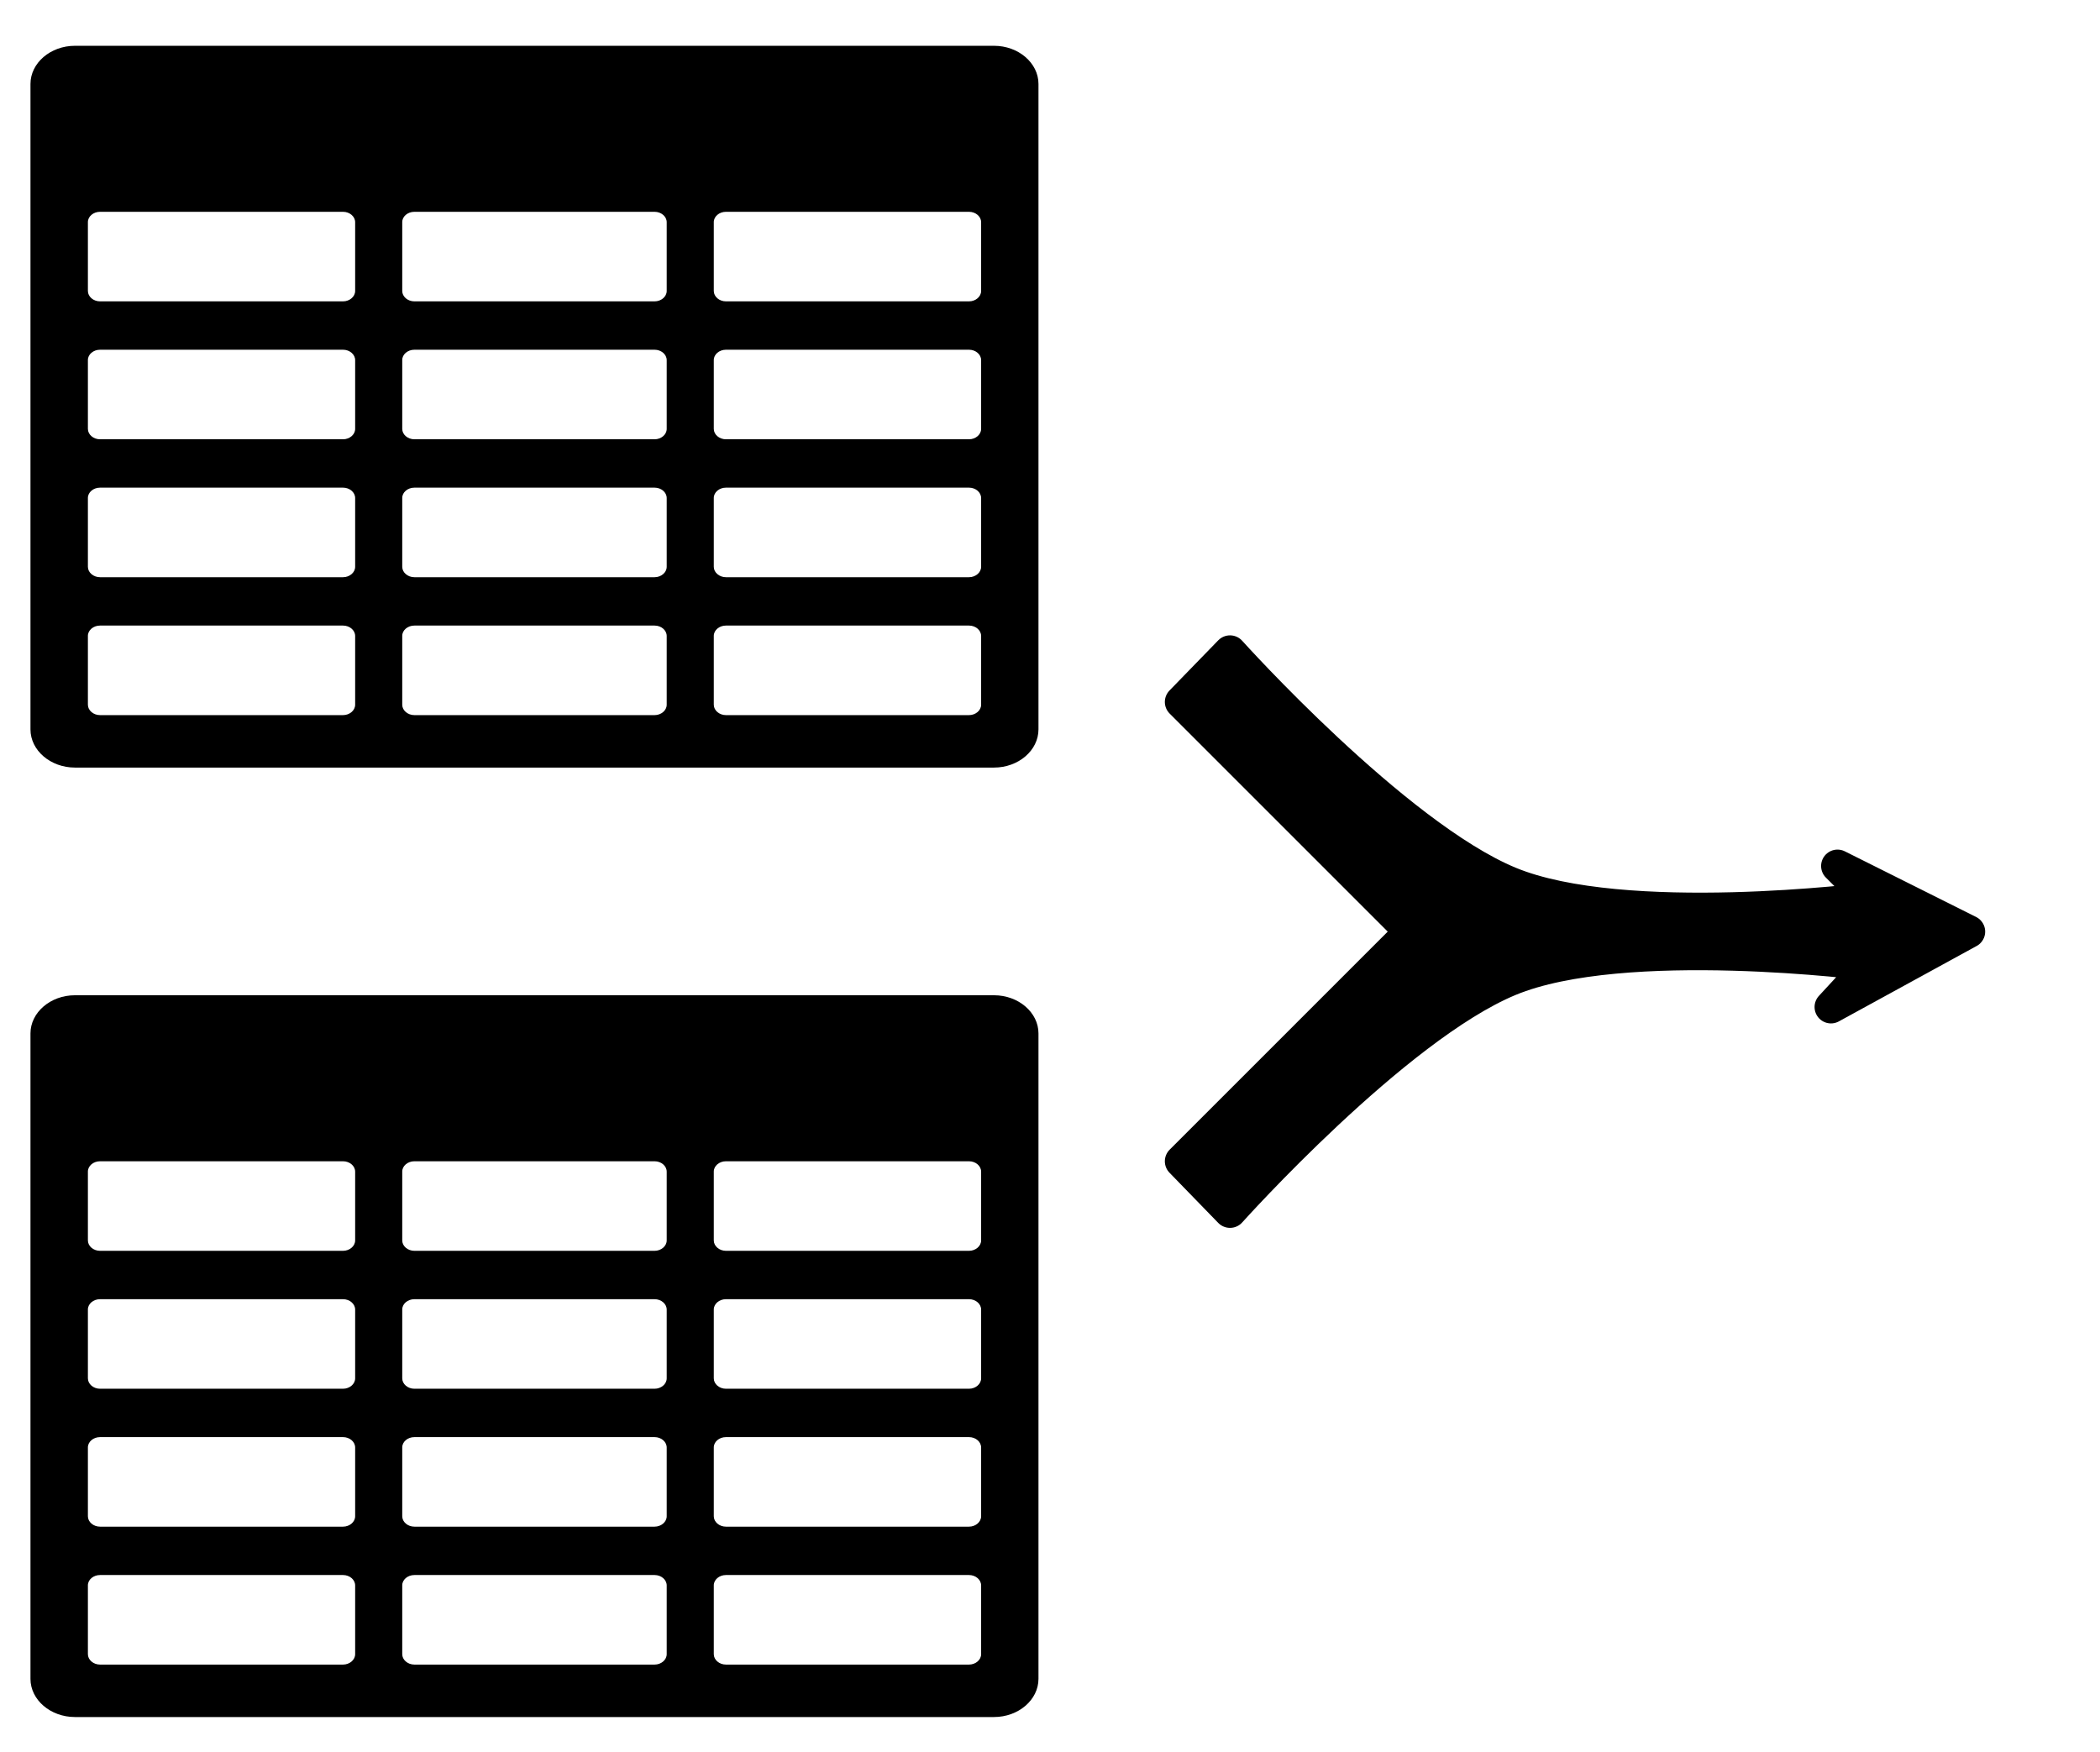
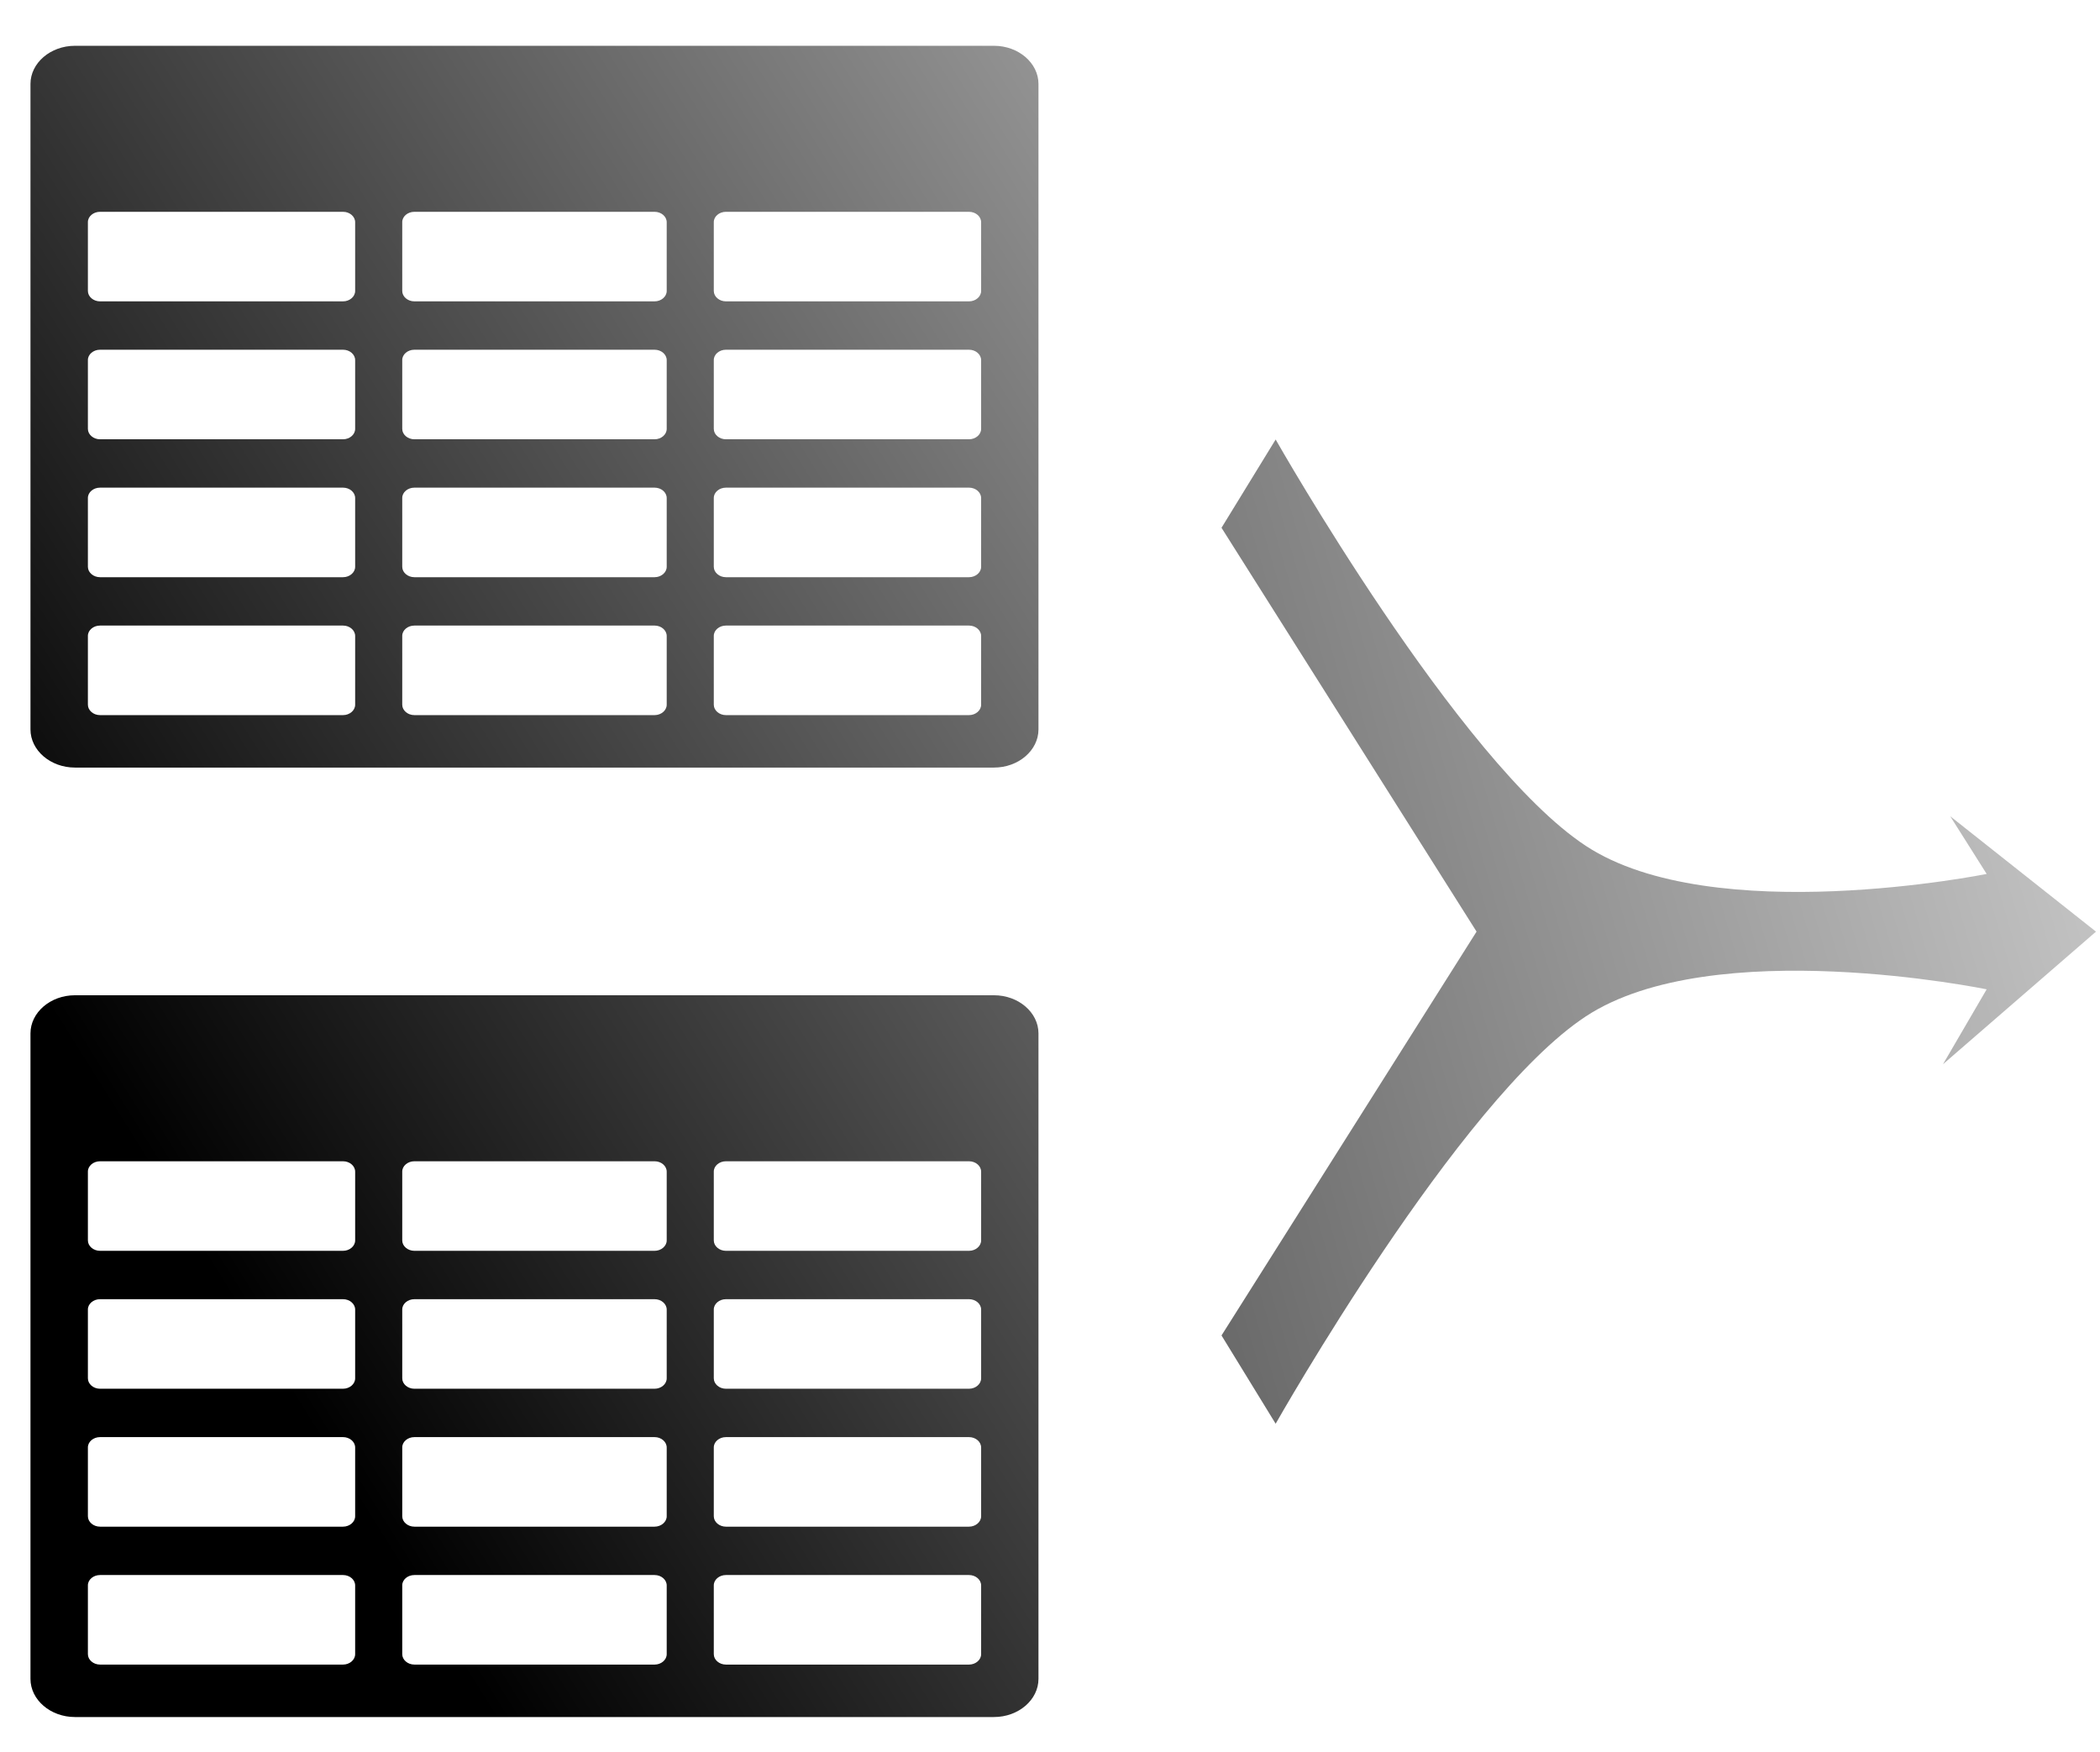
- <svg xmlns="http://www.w3.org/2000/svg" version="1.1" id="Layer_1" x="0px" y="0px" viewBox="0 0 64 53.396" xml:space="preserve" width="64" height="53.396">
+ <svg xmlns="http://www.w3.org/2000/svg" xmlns:xlink="http://www.w3.org/1999/xlink" version="1.1" id="Layer_1" x="0px" y="0px" viewBox="0 0 64 53.396" xml:space="preserve" width="64" height="53.396">
  <defs id="defs5637">
+     <linearGradient id="linearGradient10981">
+       <stop style="stop-color:#000000;stop-opacity:1;" offset="0" id="stop10977" />
+       <stop style="stop-color:#000000;stop-opacity:0;" offset="1" id="stop10979" />
+     </linearGradient>
+     <linearGradient id="linearGradient10973">
+       <stop style="stop-color:#000000;stop-opacity:1;" offset="0" id="stop10969" />
+       <stop style="stop-color:#000000;stop-opacity:0;" offset="1" id="stop10971" />
+     </linearGradient>
+     <linearGradient id="linearGradient10947">
+       <stop style="stop-color:#000000;stop-opacity:1;" offset="0" id="stop10943" />
+       <stop style="stop-color:#000000;stop-opacity:0;" offset="1" id="stop10945" />
+     </linearGradient>
    <marker style="overflow:visible" refY="0" refX="0" orient="auto" id="marker2579">
      <path transform="matrix(-0.3,0,0,-0.3,0.69,0)" style="fill:#000000;fill-opacity:1;stroke:#000000;stroke-opacity:1" id="path2577" d="M 8.72,4.03 -2.21,0.02 8.72,-4 c -1.75,2.37 -1.74,5.62 0,8.03 z" />
    </marker>
    <marker style="overflow:visible" refY="0" refX="0" orient="auto" id="marker2205">
      <path transform="matrix(0.3,0,0,0.3,-0.69,0)" style="fill:#000000;fill-opacity:1;stroke:#000000;stroke-opacity:1" id="path2203" d="M 8.72,4.03 -2.21,0.02 8.72,-4 c -1.75,2.37 -1.74,5.62 0,8.03 z" />
    </marker>
    <marker orient="auto" refY="0.0" refX="0.0" id="Arrow1Lstart" style="overflow:visible">
      <path id="path839" d="M 0.0,0.0 L 5.0,-5.0 L -12.5,0.0 L 5.0,5.0 L 0.0,0.0 z " style="fill-rule:evenodd;stroke:#000000;stroke-width:1pt;stroke-opacity:1;fill:#000000;fill-opacity:1" transform="scale(0.8) translate(12.5,0)" />
    </marker>
+     <linearGradient xlink:href="#linearGradient10947" id="linearGradient10949" x1="-3.715" y1="125.819" x2="256.285" y2="-13.98" gradientUnits="userSpaceOnUse" />
+     <linearGradient xlink:href="#linearGradient10973" id="linearGradient10975" x1="-3.715" y1="-9.04" x2="256.285" y2="-148.839" gradientUnits="userSpaceOnUse" />
+     <linearGradient xlink:href="#linearGradient10981" id="linearGradient10983" x1="0" y1="28.396" x2="65" y2="-1.604" gradientUnits="userSpaceOnUse" gradientTransform="matrix(1.110427,0,0,1.758431,-2.748356,-21.53629)" />
  </defs>
  <style type="text/css" id="style5628">.st0{fill-rule:evenodd;clip-rule:evenodd;}</style>
  <g id="g5632-5" transform="matrix(0.25,0,0,0.2145934,0.9286796,30.33572)">
-     <path class="st0" d="m 5.42,0 h 112.04 c 2.98,0 5.42,2.44 5.42,5.42 V 97.1 c 0,2.98 -2.44,5.42 -5.42,5.42 H 5.42 C 2.44,102.52 0,100.08 0,97.1 V 5.42 C 0,2.44 2.44,0 5.42,0 Z M 8.48,23.58 H 38.1 c 0.82,0 1.48,0.67 1.48,1.48 v 9.76 c 0,0.81 -0.67,1.48 -1.48,1.48 H 8.48 C 7.67,36.3 7,35.63 7,34.82 V 25.06 C 6.99,24.25 7.66,23.58 8.48,23.58 Z m 76.3,58.77 h 29.63 c 0.82,0 1.48,0.67 1.48,1.48 v 9.76 c 0,0.81 -0.67,1.48 -1.48,1.48 H 84.78 c -0.81,0 -1.48,-0.67 -1.48,-1.48 v -9.76 c -0.01,-0.81 0.66,-1.48 1.48,-1.48 z m -37.98,0 h 29.28 c 0.82,0 1.48,0.67 1.48,1.48 v 9.76 c 0,0.81 -0.67,1.48 -1.48,1.48 H 46.8 c -0.81,0 -1.48,-0.67 -1.48,-1.48 v -9.76 c -0.01,-0.81 0.66,-1.48 1.48,-1.48 z m -38.32,0 H 38.1 c 0.82,0 1.48,0.67 1.48,1.48 v 9.76 c 0,0.81 -0.67,1.48 -1.48,1.48 H 8.48 C 7.67,95.07 7,94.4 7,93.59 V 83.83 C 6.99,83.02 7.66,82.35 8.48,82.35 Z m 76.3,-19.59 h 29.63 c 0.82,0 1.48,0.67 1.48,1.48 V 74 c 0,0.81 -0.67,1.48 -1.48,1.48 H 84.78 C 83.97,75.48 83.3,74.81 83.3,74 v -9.76 c -0.01,-0.81 0.66,-1.48 1.48,-1.48 z m -37.98,0 h 29.28 c 0.82,0 1.48,0.67 1.48,1.48 V 74 c 0,0.81 -0.67,1.48 -1.48,1.48 H 46.8 c -0.81,0 -1.48,-0.67 -1.48,-1.48 v -9.76 c -0.01,-0.81 0.66,-1.48 1.48,-1.48 z m -38.32,0 H 38.1 c 0.82,0 1.48,0.67 1.48,1.48 V 74 c 0,0.81 -0.67,1.48 -1.48,1.48 H 8.48 C 7.67,75.48 7,74.81 7,74 V 64.24 C 6.99,63.43 7.66,62.76 8.48,62.76 Z m 76.3,-19.59 h 29.63 c 0.82,0 1.48,0.67 1.48,1.48 v 9.76 c 0,0.81 -0.67,1.48 -1.48,1.48 H 84.78 c -0.81,0 -1.48,-0.67 -1.48,-1.48 v -9.76 c -0.01,-0.81 0.66,-1.48 1.48,-1.48 z m -37.98,0 h 29.28 c 0.82,0 1.48,0.67 1.48,1.48 v 9.76 c 0,0.81 -0.67,1.48 -1.48,1.48 H 46.8 c -0.81,0 -1.48,-0.67 -1.48,-1.48 v -9.76 c -0.01,-0.81 0.66,-1.48 1.48,-1.48 z m -38.32,0 H 38.1 c 0.82,0 1.48,0.67 1.48,1.48 v 9.76 c 0,0.81 -0.67,1.48 -1.48,1.48 H 8.48 C 7.67,55.89 7,55.22 7,54.41 V 44.65 C 6.99,43.84 7.66,43.17 8.48,43.17 Z m 76.3,-19.59 h 29.63 c 0.82,0 1.48,0.67 1.48,1.48 v 9.76 c 0,0.81 -0.67,1.48 -1.48,1.48 H 84.78 c -0.81,0 -1.48,-0.67 -1.48,-1.48 v -9.76 c -0.01,-0.81 0.66,-1.48 1.48,-1.48 z m -37.98,0 h 29.28 c 0.82,0 1.48,0.67 1.48,1.48 v 9.76 c 0,0.81 -0.67,1.48 -1.48,1.48 H 46.8 c -0.81,0 -1.48,-0.67 -1.48,-1.48 v -9.76 c -0.01,-0.81 0.66,-1.48 1.48,-1.48 z" id="path5630-6" style="clip-rule:evenodd;fill-rule:evenodd" />
+     <path class="st0" d="m 5.42,0 h 112.04 c 2.98,0 5.42,2.44 5.42,5.42 V 97.1 c 0,2.98 -2.44,5.42 -5.42,5.42 H 5.42 C 2.44,102.52 0,100.08 0,97.1 V 5.42 C 0,2.44 2.44,0 5.42,0 Z M 8.48,23.58 H 38.1 c 0.82,0 1.48,0.67 1.48,1.48 v 9.76 c 0,0.81 -0.67,1.48 -1.48,1.48 H 8.48 C 7.67,36.3 7,35.63 7,34.82 V 25.06 C 6.99,24.25 7.66,23.58 8.48,23.58 Z m 76.3,58.77 h 29.63 c 0.82,0 1.48,0.67 1.48,1.48 v 9.76 c 0,0.81 -0.67,1.48 -1.48,1.48 H 84.78 c -0.81,0 -1.48,-0.67 -1.48,-1.48 v -9.76 c -0.01,-0.81 0.66,-1.48 1.48,-1.48 z m -37.98,0 h 29.28 c 0.82,0 1.48,0.67 1.48,1.48 v 9.76 c 0,0.81 -0.67,1.48 -1.48,1.48 H 46.8 c -0.81,0 -1.48,-0.67 -1.48,-1.48 v -9.76 c -0.01,-0.81 0.66,-1.48 1.48,-1.48 z m -38.32,0 H 38.1 c 0.82,0 1.48,0.67 1.48,1.48 v 9.76 c 0,0.81 -0.67,1.48 -1.48,1.48 H 8.48 C 7.67,95.07 7,94.4 7,93.59 V 83.83 C 6.99,83.02 7.66,82.35 8.48,82.35 Z m 76.3,-19.59 h 29.63 c 0.82,0 1.48,0.67 1.48,1.48 V 74 c 0,0.81 -0.67,1.48 -1.48,1.48 H 84.78 C 83.97,75.48 83.3,74.81 83.3,74 v -9.76 c -0.01,-0.81 0.66,-1.48 1.48,-1.48 z m -37.98,0 h 29.28 c 0.82,0 1.48,0.67 1.48,1.48 V 74 c 0,0.81 -0.67,1.48 -1.48,1.48 H 46.8 c -0.81,0 -1.48,-0.67 -1.48,-1.48 v -9.76 c -0.01,-0.81 0.66,-1.48 1.48,-1.48 z m -38.32,0 H 38.1 c 0.82,0 1.48,0.67 1.48,1.48 V 74 c 0,0.81 -0.67,1.48 -1.48,1.48 H 8.48 C 7.67,75.48 7,74.81 7,74 V 64.24 C 6.99,63.43 7.66,62.76 8.48,62.76 Z m 76.3,-19.59 h 29.63 c 0.82,0 1.48,0.67 1.48,1.48 v 9.76 c 0,0.81 -0.67,1.48 -1.48,1.48 H 84.78 c -0.81,0 -1.48,-0.67 -1.48,-1.48 v -9.76 c -0.01,-0.81 0.66,-1.48 1.48,-1.48 z m -37.98,0 h 29.28 c 0.82,0 1.48,0.67 1.48,1.48 v 9.76 c 0,0.81 -0.67,1.48 -1.48,1.48 H 46.8 c -0.81,0 -1.48,-0.67 -1.48,-1.48 v -9.76 c -0.01,-0.81 0.66,-1.48 1.48,-1.48 z m -38.32,0 H 38.1 c 0.82,0 1.48,0.67 1.48,1.48 v 9.76 c 0,0.81 -0.67,1.48 -1.48,1.48 H 8.48 C 7.67,55.89 7,55.22 7,54.41 V 44.65 C 6.99,43.84 7.66,43.17 8.48,43.17 Z m 76.3,-19.59 h 29.63 c 0.82,0 1.48,0.67 1.48,1.48 v 9.76 c 0,0.81 -0.67,1.48 -1.48,1.48 H 84.78 c -0.81,0 -1.48,-0.67 -1.48,-1.48 v -9.76 c -0.01,-0.81 0.66,-1.48 1.48,-1.48 z m -37.98,0 h 29.28 c 0.82,0 1.48,0.67 1.48,1.48 v 9.76 c 0,0.81 -0.67,1.48 -1.48,1.48 H 46.8 c -0.81,0 -1.48,-0.67 -1.48,-1.48 v -9.76 c -0.01,-0.81 0.66,-1.48 1.48,-1.48 z" id="path5630-6" style="clip-rule:evenodd;fill-rule:evenodd;fill-opacity:1;fill:url(#linearGradient10975)" />
  </g>
-   <path style="fill:#000000;fill-opacity:1;stroke:#000000;stroke-width:1px;stroke-linecap:butt;stroke-linejoin:round;stroke-opacity:1" d="m 36,35.396 1.486,1.53 c 0,0 5.029,-5.616 8.514,-7.062 3.485,-1.446 11,-0.469 11,-0.469 L 55.801,30.694 60,28.396 l -4,-2 1,1 c 0,0 -7.515,0.96 -11,-0.486 -3.485,-1.446 -8.514,-7.044 -8.514,-7.044 L 36,21.396 l 7,7 z" id="path3488-5" />
-   <g id="g5632-5-9" transform="matrix(0.25,0,0,0.2145934,0.9286796,1.395832)">
-     <path class="st0" d="m 5.42,0 h 112.04 c 2.98,0 5.42,2.44 5.42,5.42 V 97.1 c 0,2.98 -2.44,5.42 -5.42,5.42 H 5.42 C 2.44,102.52 0,100.08 0,97.1 V 5.42 C 0,2.44 2.44,0 5.42,0 Z M 8.48,23.58 H 38.1 c 0.82,0 1.48,0.67 1.48,1.48 v 9.76 c 0,0.81 -0.67,1.48 -1.48,1.48 H 8.48 C 7.67,36.3 7,35.63 7,34.82 V 25.06 C 6.99,24.25 7.66,23.58 8.48,23.58 Z m 76.3,58.77 h 29.63 c 0.82,0 1.48,0.67 1.48,1.48 v 9.76 c 0,0.81 -0.67,1.48 -1.48,1.48 H 84.78 c -0.81,0 -1.48,-0.67 -1.48,-1.48 v -9.76 c -0.01,-0.81 0.66,-1.48 1.48,-1.48 z m -37.98,0 h 29.28 c 0.82,0 1.48,0.67 1.48,1.48 v 9.76 c 0,0.81 -0.67,1.48 -1.48,1.48 H 46.8 c -0.81,0 -1.48,-0.67 -1.48,-1.48 v -9.76 c -0.01,-0.81 0.66,-1.48 1.48,-1.48 z m -38.32,0 H 38.1 c 0.82,0 1.48,0.67 1.48,1.48 v 9.76 c 0,0.81 -0.67,1.48 -1.48,1.48 H 8.48 C 7.67,95.07 7,94.4 7,93.59 V 83.83 C 6.99,83.02 7.66,82.35 8.48,82.35 Z m 76.3,-19.59 h 29.63 c 0.82,0 1.48,0.67 1.48,1.48 V 74 c 0,0.81 -0.67,1.48 -1.48,1.48 H 84.78 C 83.97,75.48 83.3,74.81 83.3,74 v -9.76 c -0.01,-0.81 0.66,-1.48 1.48,-1.48 z m -37.98,0 h 29.28 c 0.82,0 1.48,0.67 1.48,1.48 V 74 c 0,0.81 -0.67,1.48 -1.48,1.48 H 46.8 c -0.81,0 -1.48,-0.67 -1.48,-1.48 v -9.76 c -0.01,-0.81 0.66,-1.48 1.48,-1.48 z m -38.32,0 H 38.1 c 0.82,0 1.48,0.67 1.48,1.48 V 74 c 0,0.81 -0.67,1.48 -1.48,1.48 H 8.48 C 7.67,75.48 7,74.81 7,74 V 64.24 C 6.99,63.43 7.66,62.76 8.48,62.76 Z m 76.3,-19.59 h 29.63 c 0.82,0 1.48,0.67 1.48,1.48 v 9.76 c 0,0.81 -0.67,1.48 -1.48,1.48 H 84.78 c -0.81,0 -1.48,-0.67 -1.48,-1.48 v -9.76 c -0.01,-0.81 0.66,-1.48 1.48,-1.48 z m -37.98,0 h 29.28 c 0.82,0 1.48,0.67 1.48,1.48 v 9.76 c 0,0.81 -0.67,1.48 -1.48,1.48 H 46.8 c -0.81,0 -1.48,-0.67 -1.48,-1.48 v -9.76 c -0.01,-0.81 0.66,-1.48 1.48,-1.48 z m -38.32,0 H 38.1 c 0.82,0 1.48,0.67 1.48,1.48 v 9.76 c 0,0.81 -0.67,1.48 -1.48,1.48 H 8.48 C 7.67,55.89 7,55.22 7,54.41 V 44.65 C 6.99,43.84 7.66,43.17 8.48,43.17 Z m 76.3,-19.59 h 29.63 c 0.82,0 1.48,0.67 1.48,1.48 v 9.76 c 0,0.81 -0.67,1.48 -1.48,1.48 H 84.78 c -0.81,0 -1.48,-0.67 -1.48,-1.48 v -9.76 c -0.01,-0.81 0.66,-1.48 1.48,-1.48 z m -37.98,0 h 29.28 c 0.82,0 1.48,0.67 1.48,1.48 v 9.76 c 0,0.81 -0.67,1.48 -1.48,1.48 H 46.8 c -0.81,0 -1.48,-0.67 -1.48,-1.48 v -9.76 c -0.01,-0.81 0.66,-1.48 1.48,-1.48 z" id="path5630-6-7" style="clip-rule:evenodd;fill-rule:evenodd" />
+   <path style="fill:url(#linearGradient10983);fill-opacity:1;stroke:none;stroke-width:1.397px;stroke-linecap:butt;stroke-linejoin:round;stroke-opacity:1" d="m 37.227,40.705 1.65,2.691 c 0,0 5.584,-9.875 9.454,-12.417 3.87,-2.542 12.215,-0.824 12.215,-0.824 l -1.331,2.283 4.663,-4.041 -4.442,-3.517 1.11,1.758 c 0,0 -8.345,1.687 -12.215,-0.855 C 44.461,23.24 38.877,13.396 38.877,13.396 L 37.227,16.087 45,28.396 Z" id="path3488-5" />
+   <g id="g5632-5-9" transform="matrix(0.25,0,0,0.2145934,0.9286796,1.395832)" style="fill:url(#linearGradient10949);fill-opacity:1">
+     <path class="st0" d="m 5.42,0 h 112.04 c 2.98,0 5.42,2.44 5.42,5.42 V 97.1 c 0,2.98 -2.44,5.42 -5.42,5.42 H 5.42 C 2.44,102.52 0,100.08 0,97.1 V 5.42 C 0,2.44 2.44,0 5.42,0 Z M 8.48,23.58 H 38.1 c 0.82,0 1.48,0.67 1.48,1.48 v 9.76 c 0,0.81 -0.67,1.48 -1.48,1.48 H 8.48 C 7.67,36.3 7,35.63 7,34.82 V 25.06 C 6.99,24.25 7.66,23.58 8.48,23.58 Z m 76.3,58.77 h 29.63 c 0.82,0 1.48,0.67 1.48,1.48 v 9.76 c 0,0.81 -0.67,1.48 -1.48,1.48 H 84.78 c -0.81,0 -1.48,-0.67 -1.48,-1.48 v -9.76 c -0.01,-0.81 0.66,-1.48 1.48,-1.48 z m -37.98,0 h 29.28 c 0.82,0 1.48,0.67 1.48,1.48 v 9.76 c 0,0.81 -0.67,1.48 -1.48,1.48 H 46.8 c -0.81,0 -1.48,-0.67 -1.48,-1.48 v -9.76 c -0.01,-0.81 0.66,-1.48 1.48,-1.48 z m -38.32,0 H 38.1 c 0.82,0 1.48,0.67 1.48,1.48 v 9.76 c 0,0.81 -0.67,1.48 -1.48,1.48 H 8.48 C 7.67,95.07 7,94.4 7,93.59 V 83.83 C 6.99,83.02 7.66,82.35 8.48,82.35 Z m 76.3,-19.59 h 29.63 c 0.82,0 1.48,0.67 1.48,1.48 V 74 c 0,0.81 -0.67,1.48 -1.48,1.48 H 84.78 C 83.97,75.48 83.3,74.81 83.3,74 v -9.76 c -0.01,-0.81 0.66,-1.48 1.48,-1.48 z m -37.98,0 h 29.28 c 0.82,0 1.48,0.67 1.48,1.48 V 74 c 0,0.81 -0.67,1.48 -1.48,1.48 H 46.8 c -0.81,0 -1.48,-0.67 -1.48,-1.48 v -9.76 c -0.01,-0.81 0.66,-1.48 1.48,-1.48 z m -38.32,0 H 38.1 c 0.82,0 1.48,0.67 1.48,1.48 V 74 c 0,0.81 -0.67,1.48 -1.48,1.48 H 8.48 C 7.67,75.48 7,74.81 7,74 V 64.24 C 6.99,63.43 7.66,62.76 8.48,62.76 Z m 76.3,-19.59 h 29.63 c 0.82,0 1.48,0.67 1.48,1.48 v 9.76 c 0,0.81 -0.67,1.48 -1.48,1.48 H 84.78 c -0.81,0 -1.48,-0.67 -1.48,-1.48 v -9.76 c -0.01,-0.81 0.66,-1.48 1.48,-1.48 z m -37.98,0 h 29.28 c 0.82,0 1.48,0.67 1.48,1.48 v 9.76 c 0,0.81 -0.67,1.48 -1.48,1.48 H 46.8 c -0.81,0 -1.48,-0.67 -1.48,-1.48 v -9.76 c -0.01,-0.81 0.66,-1.48 1.48,-1.48 z m -38.32,0 H 38.1 c 0.82,0 1.48,0.67 1.48,1.48 v 9.76 c 0,0.81 -0.67,1.48 -1.48,1.48 H 8.48 C 7.67,55.89 7,55.22 7,54.41 V 44.65 C 6.99,43.84 7.66,43.17 8.48,43.17 Z m 76.3,-19.59 h 29.63 c 0.82,0 1.48,0.67 1.48,1.48 v 9.76 c 0,0.81 -0.67,1.48 -1.48,1.48 H 84.78 c -0.81,0 -1.48,-0.67 -1.48,-1.48 v -9.76 c -0.01,-0.81 0.66,-1.48 1.48,-1.48 z m -37.98,0 h 29.28 c 0.82,0 1.48,0.67 1.48,1.48 v 9.76 c 0,0.81 -0.67,1.48 -1.48,1.48 H 46.8 c -0.81,0 -1.48,-0.67 -1.48,-1.48 v -9.76 c -0.01,-0.81 0.66,-1.48 1.48,-1.48 z" id="path5630-6-7" style="clip-rule:evenodd;fill-rule:evenodd;fill:url(#linearGradient10949);fill-opacity:1" />
  </g>
</svg>
